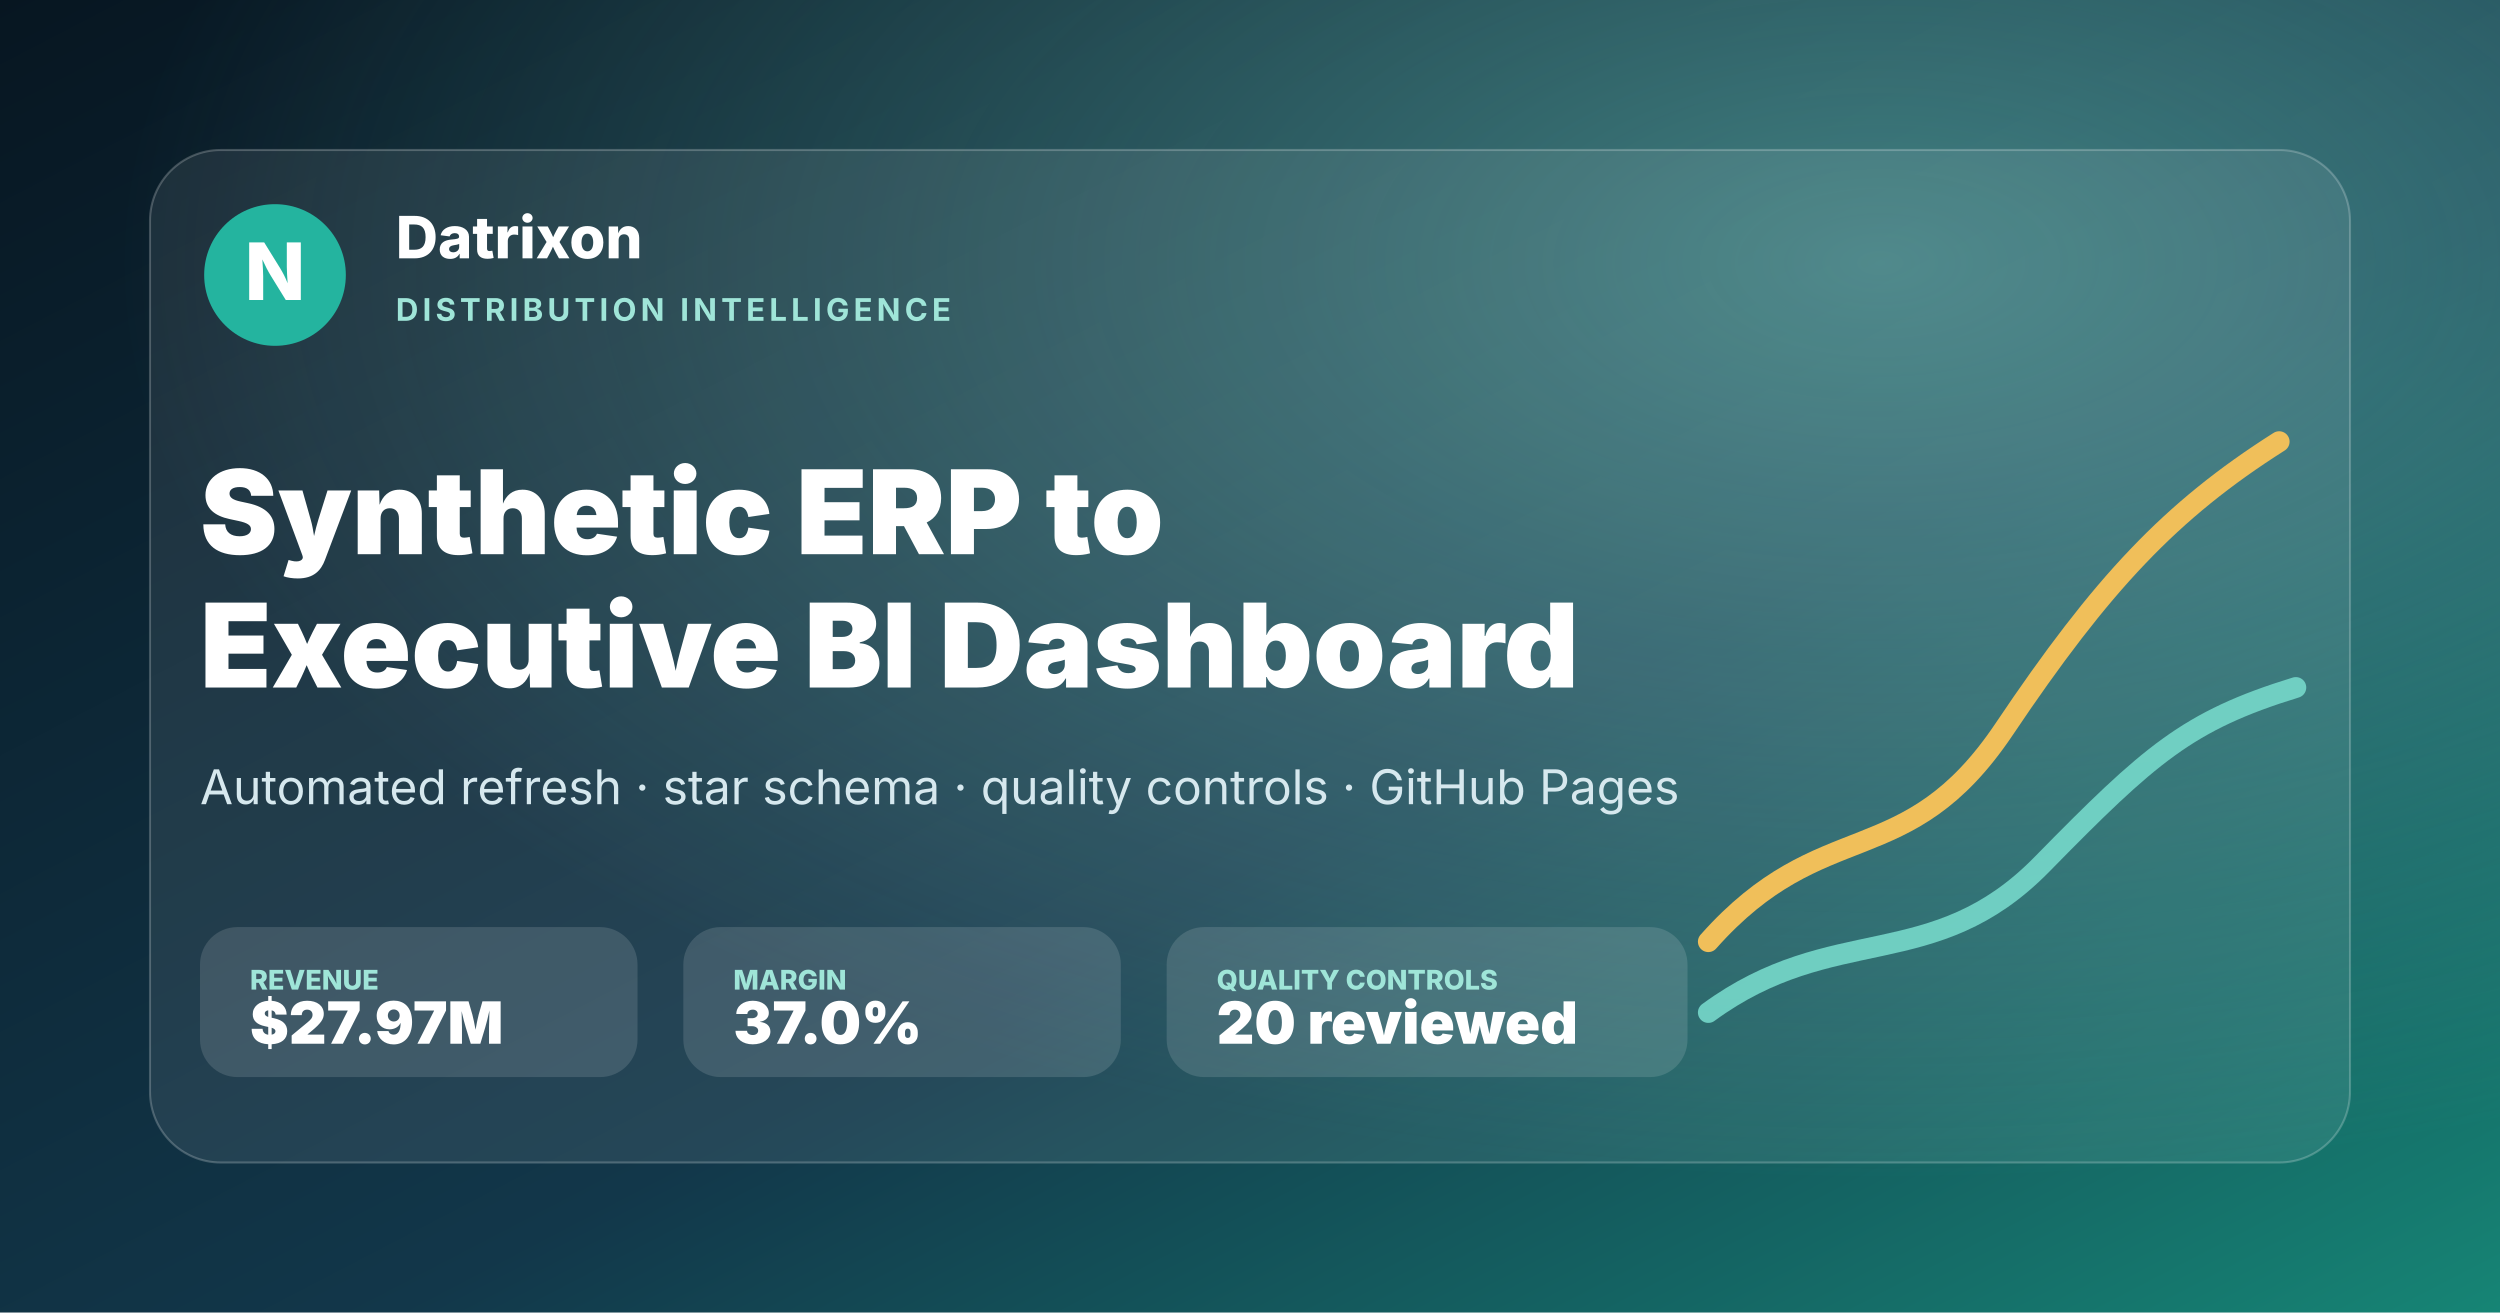
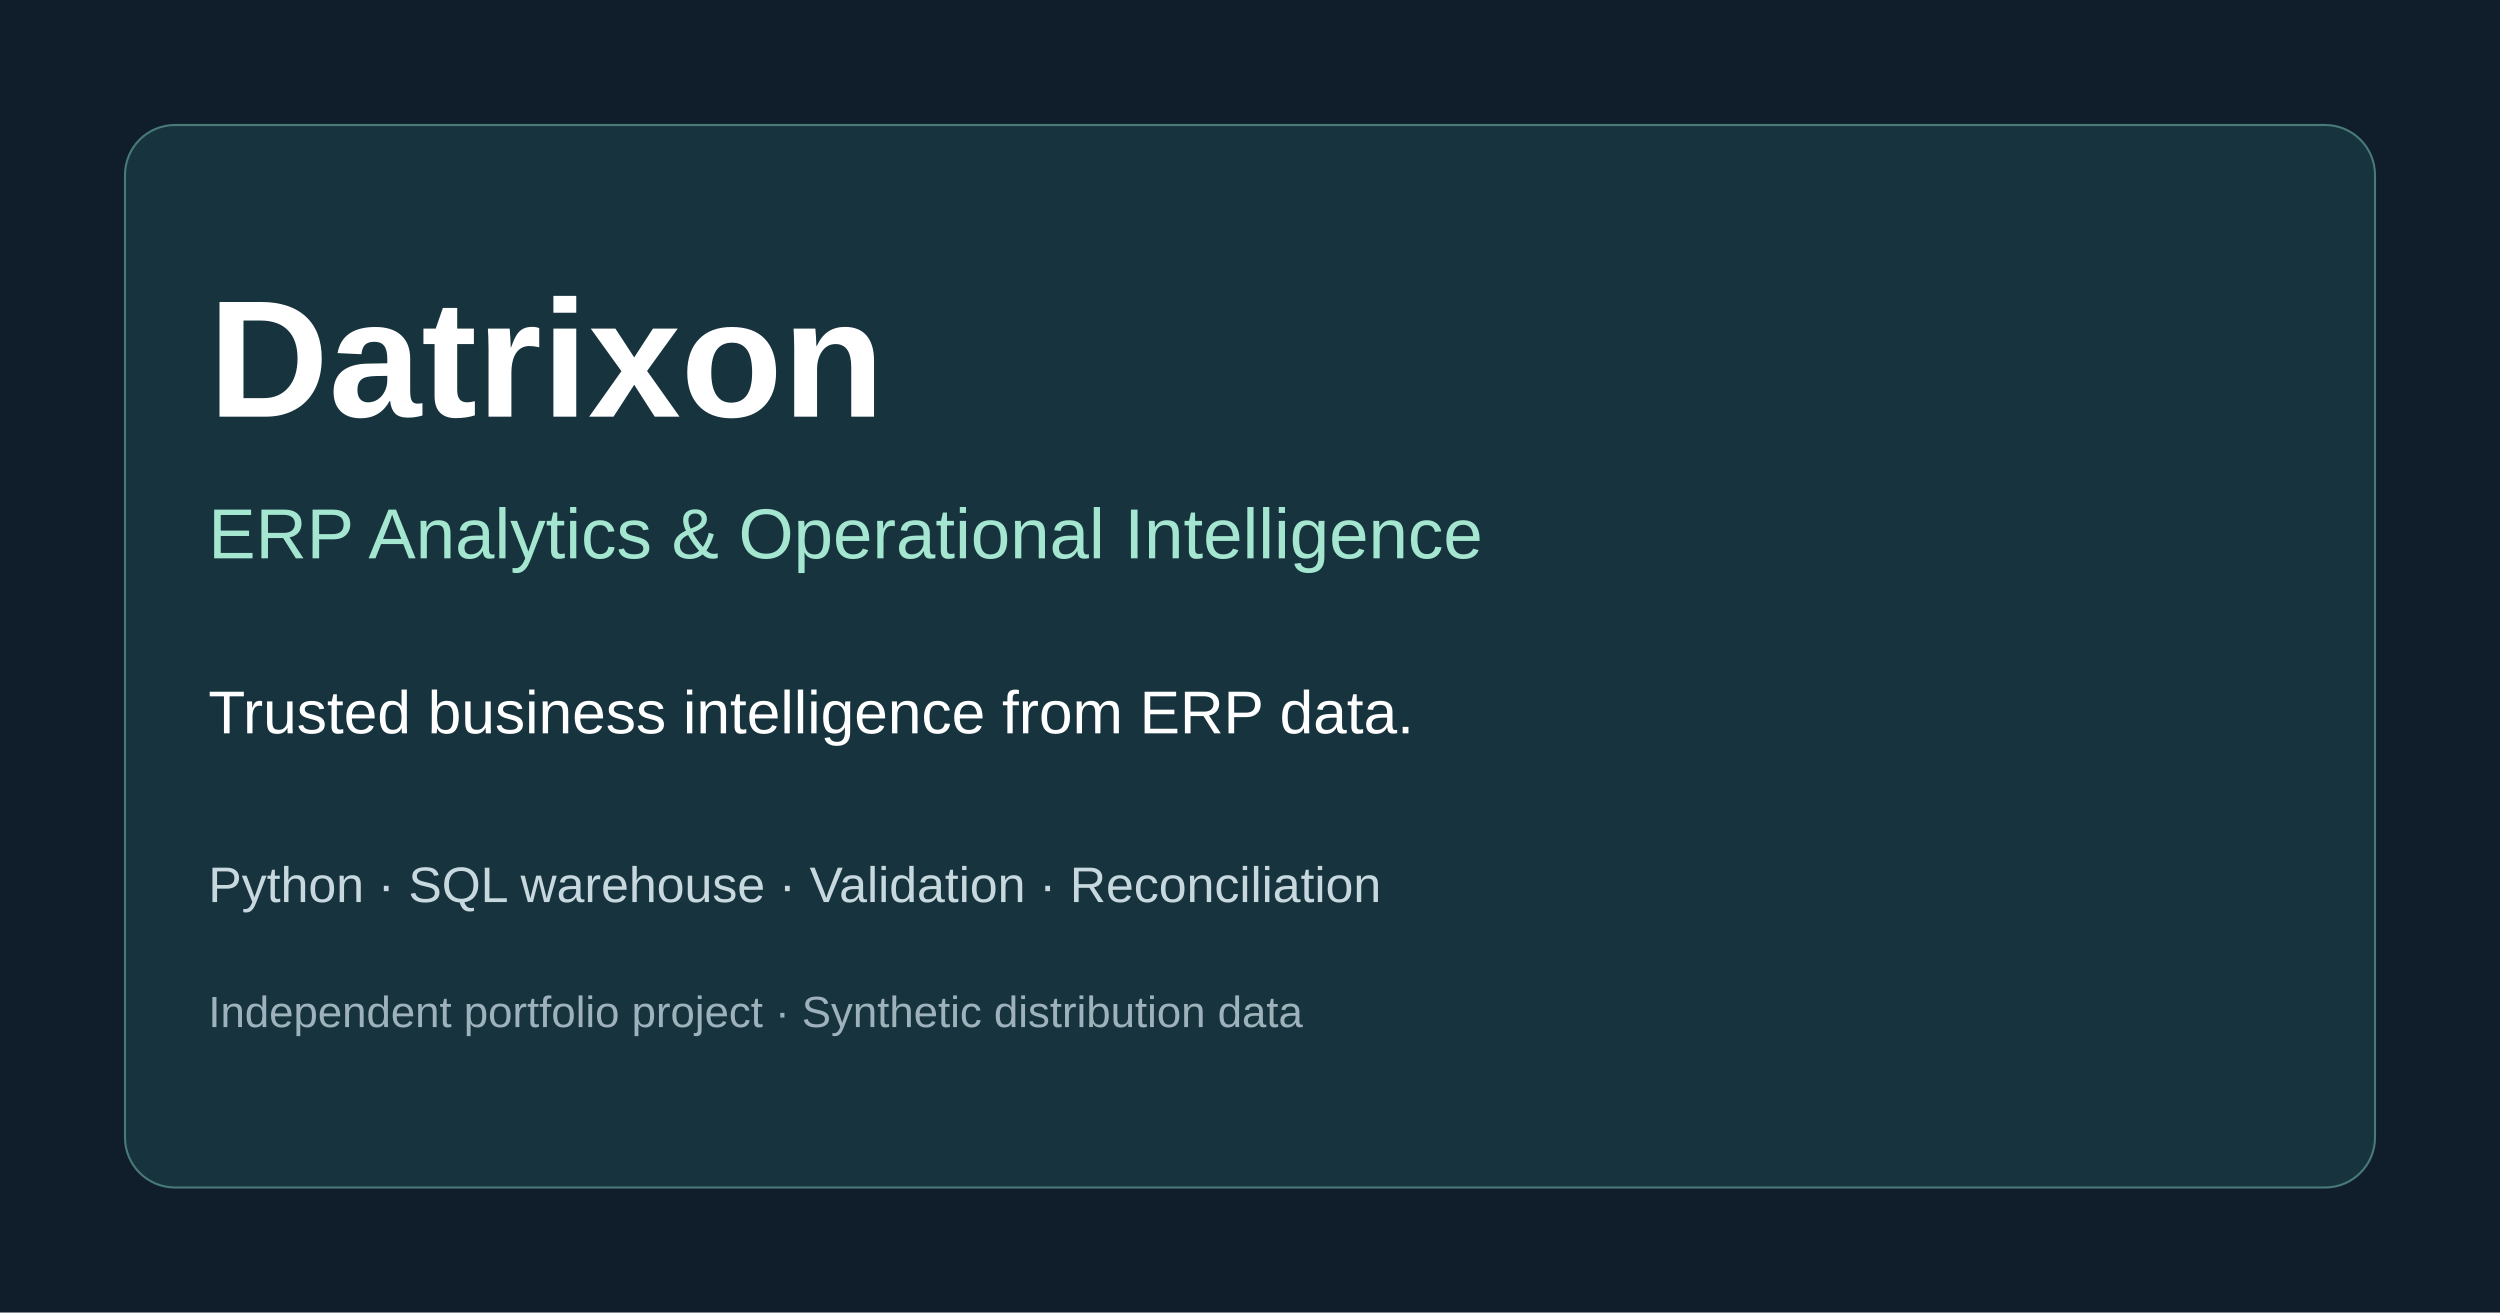
<svg xmlns="http://www.w3.org/2000/svg" width="1200" height="630" viewBox="0 0 1200 630">
-   <defs>
-     <linearGradient id="bg" x1="0" y1="0" x2="1" y2="1">
-       <stop offset="0" stop-color="#071621" />
-       <stop offset="0.58" stop-color="#12374a" />
-       <stop offset="1" stop-color="#168575" />
-     </linearGradient>
-     <radialGradient id="glow" cx="75%" cy="20%" r="70%">
-       <stop offset="0" stop-color="#7de0cf" stop-opacity="0.45" />
-       <stop offset="1" stop-color="#7de0cf" stop-opacity="0" />
-     </radialGradient>
-   </defs>
-   <rect width="1200" height="630" fill="url(#bg)" />
-   <rect width="1200" height="630" fill="url(#glow)" />
-   <rect x="72" y="72" width="1056" height="486" rx="34" fill="#ffffff" fill-opacity="0.08" stroke="#ffffff" stroke-opacity="0.22" />
-   <circle cx="132" cy="132" r="34" fill="#24b49f" />
-   <text x="132" y="144" text-anchor="middle" font-family="Inter, Arial, sans-serif" font-size="38" font-weight="800" fill="#ffffff">N</text>
-   <text x="190" y="124" font-family="Inter, Arial, sans-serif" font-size="28" font-weight="800" fill="#ffffff">Datrixon</text>
-   <text x="190" y="154" font-family="Inter, Arial, sans-serif" font-size="15" font-weight="700" letter-spacing="2" fill="#9fe5d8">DISTRIBUTION INTELLIGENCE</text>
-   <text x="96" y="266" font-family="Inter, Arial, sans-serif" font-size="56" font-weight="850" fill="#ffffff">Synthetic ERP to</text>
-   <text x="96" y="330" font-family="Inter, Arial, sans-serif" font-size="56" font-weight="850" fill="#ffffff">Executive BI Dashboard</text>
-   <text x="96" y="386" font-family="Inter, Arial, sans-serif" font-size="23" fill="#d6e8ee">Automated refresh · star schema · quality controls · GitHub Pages</text>
-   <g transform="translate(96 445)">
-     <rect width="210" height="72" rx="18" fill="#ffffff" fill-opacity="0.13" />
-     <text x="24" y="30" font-family="Inter, Arial, sans-serif" font-size="13" font-weight="800" fill="#9fe5d8">REVENUE</text>
-     <text x="24" y="56" font-family="Inter, Arial, sans-serif" font-size="28" font-weight="850" fill="#ffffff">$27.97M</text>
-     <rect x="232" width="210" height="72" rx="18" fill="#ffffff" fill-opacity="0.13" />
-     <text x="256" y="30" font-family="Inter, Arial, sans-serif" font-size="13" font-weight="800" fill="#9fe5d8">MARGIN</text>
-     <text x="256" y="56" font-family="Inter, Arial, sans-serif" font-size="28" font-weight="850" fill="#ffffff">37.0%</text>
-     <rect x="464" width="250" height="72" rx="18" fill="#ffffff" fill-opacity="0.13" />
-     <text x="488" y="30" font-family="Inter, Arial, sans-serif" font-size="13" font-weight="800" fill="#9fe5d8">QUALITY CONTROLS</text>
-     <text x="488" y="56" font-family="Inter, Arial, sans-serif" font-size="28" font-weight="850" fill="#ffffff">20 reviewed</text>
-   </g>
-   <path d="M820 452 C875 390 915 420 962 350 S1042 245 1094 212" fill="none" stroke="#f0bf5a" stroke-width="10" stroke-linecap="round" />
-   <path d="M820 486 C880 442 928 468 980 415 S1050 346 1102 330" fill="none" stroke="#75d8ca" stroke-width="10" stroke-linecap="round" opacity="0.9" />
+   <rect width="1200" height="630" fill="#101e2c" />
+   <rect x="60" y="60" width="1080" height="510" rx="24" fill="#17333d" stroke="#497a78" />
+   <text x="100" y="200" font-family="Arial,sans-serif" font-size="80" font-weight="700" fill="#ffffff">Datrixon</text>
+   <text x="100" y="268" font-family="Arial,sans-serif" font-size="34" fill="#a4e6d0">ERP Analytics &amp; Operational Intelligence</text>
+   <text x="100" y="352" font-family="Arial,sans-serif" font-size="29" fill="#ffffff">Trusted business intelligence from ERP data.</text>
+   <text x="100" y="433" font-family="Arial,sans-serif" font-size="24" fill="#c7d8df">Python · SQL warehouse · Validation · Reconciliation</text>
+   <text x="100" y="493" font-family="Arial,sans-serif" font-size="21" fill="#9eb2bc">Independent portfolio project · Synthetic distribution data</text>
</svg>
